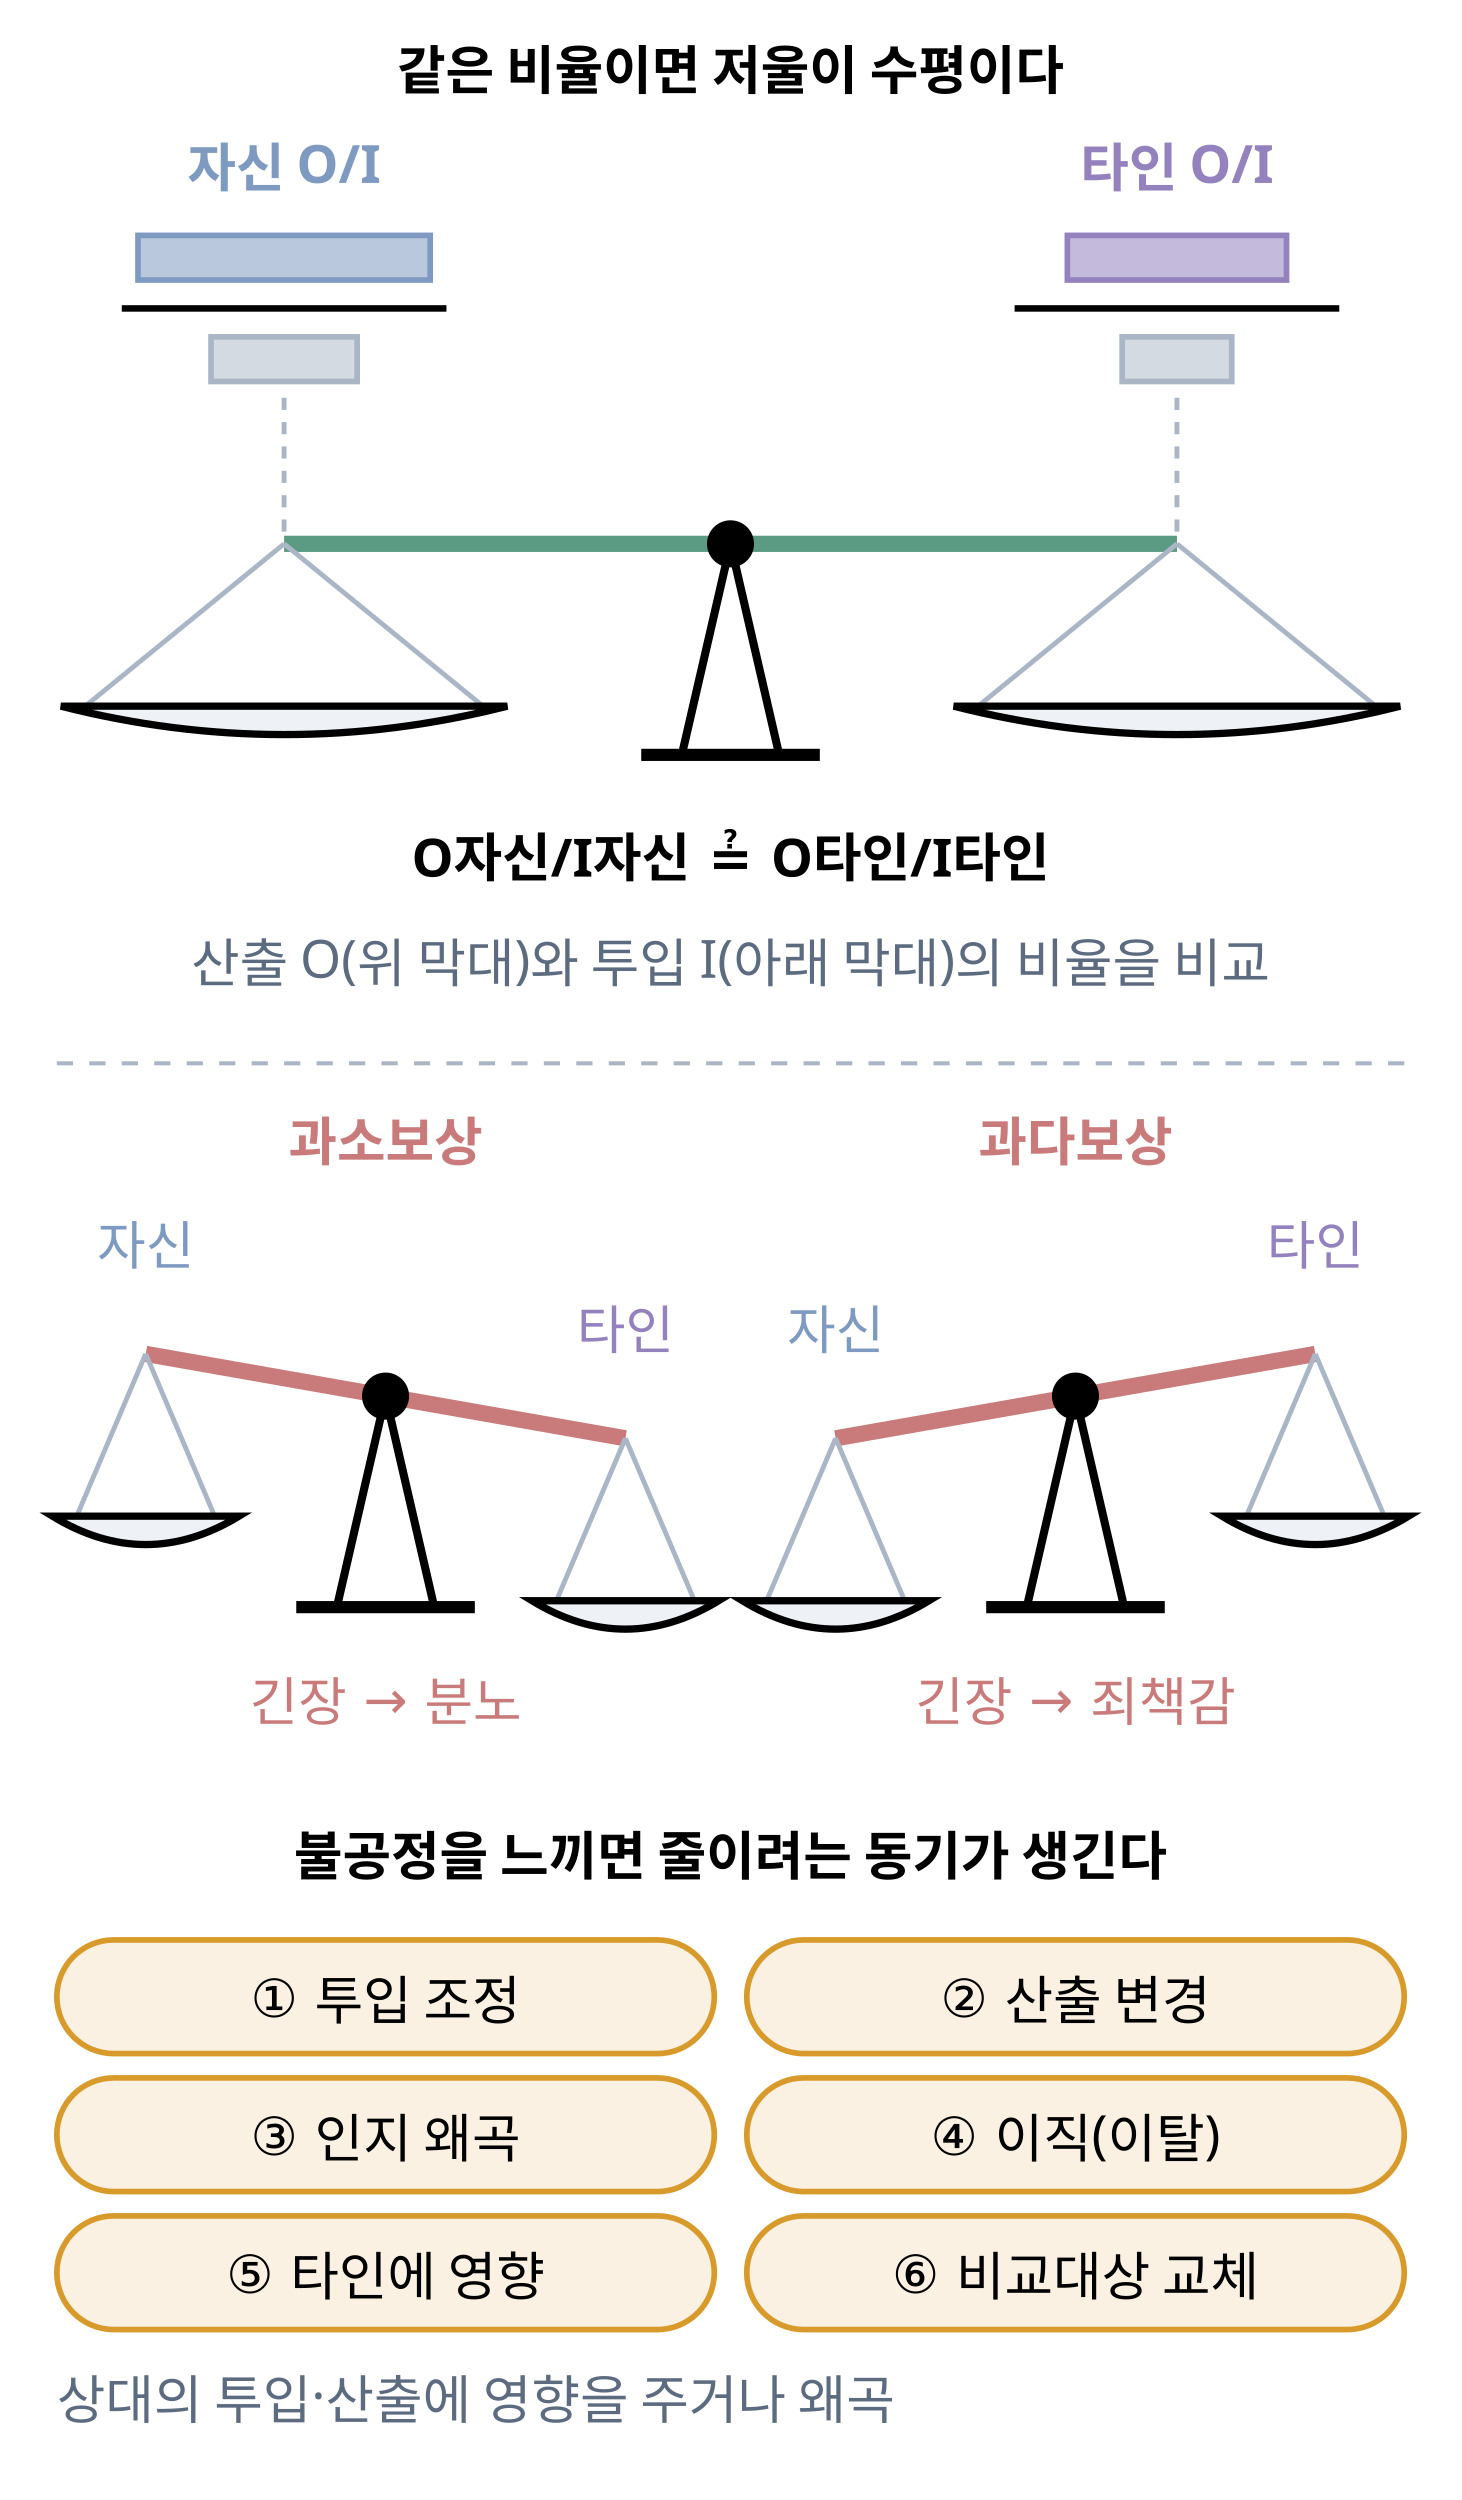
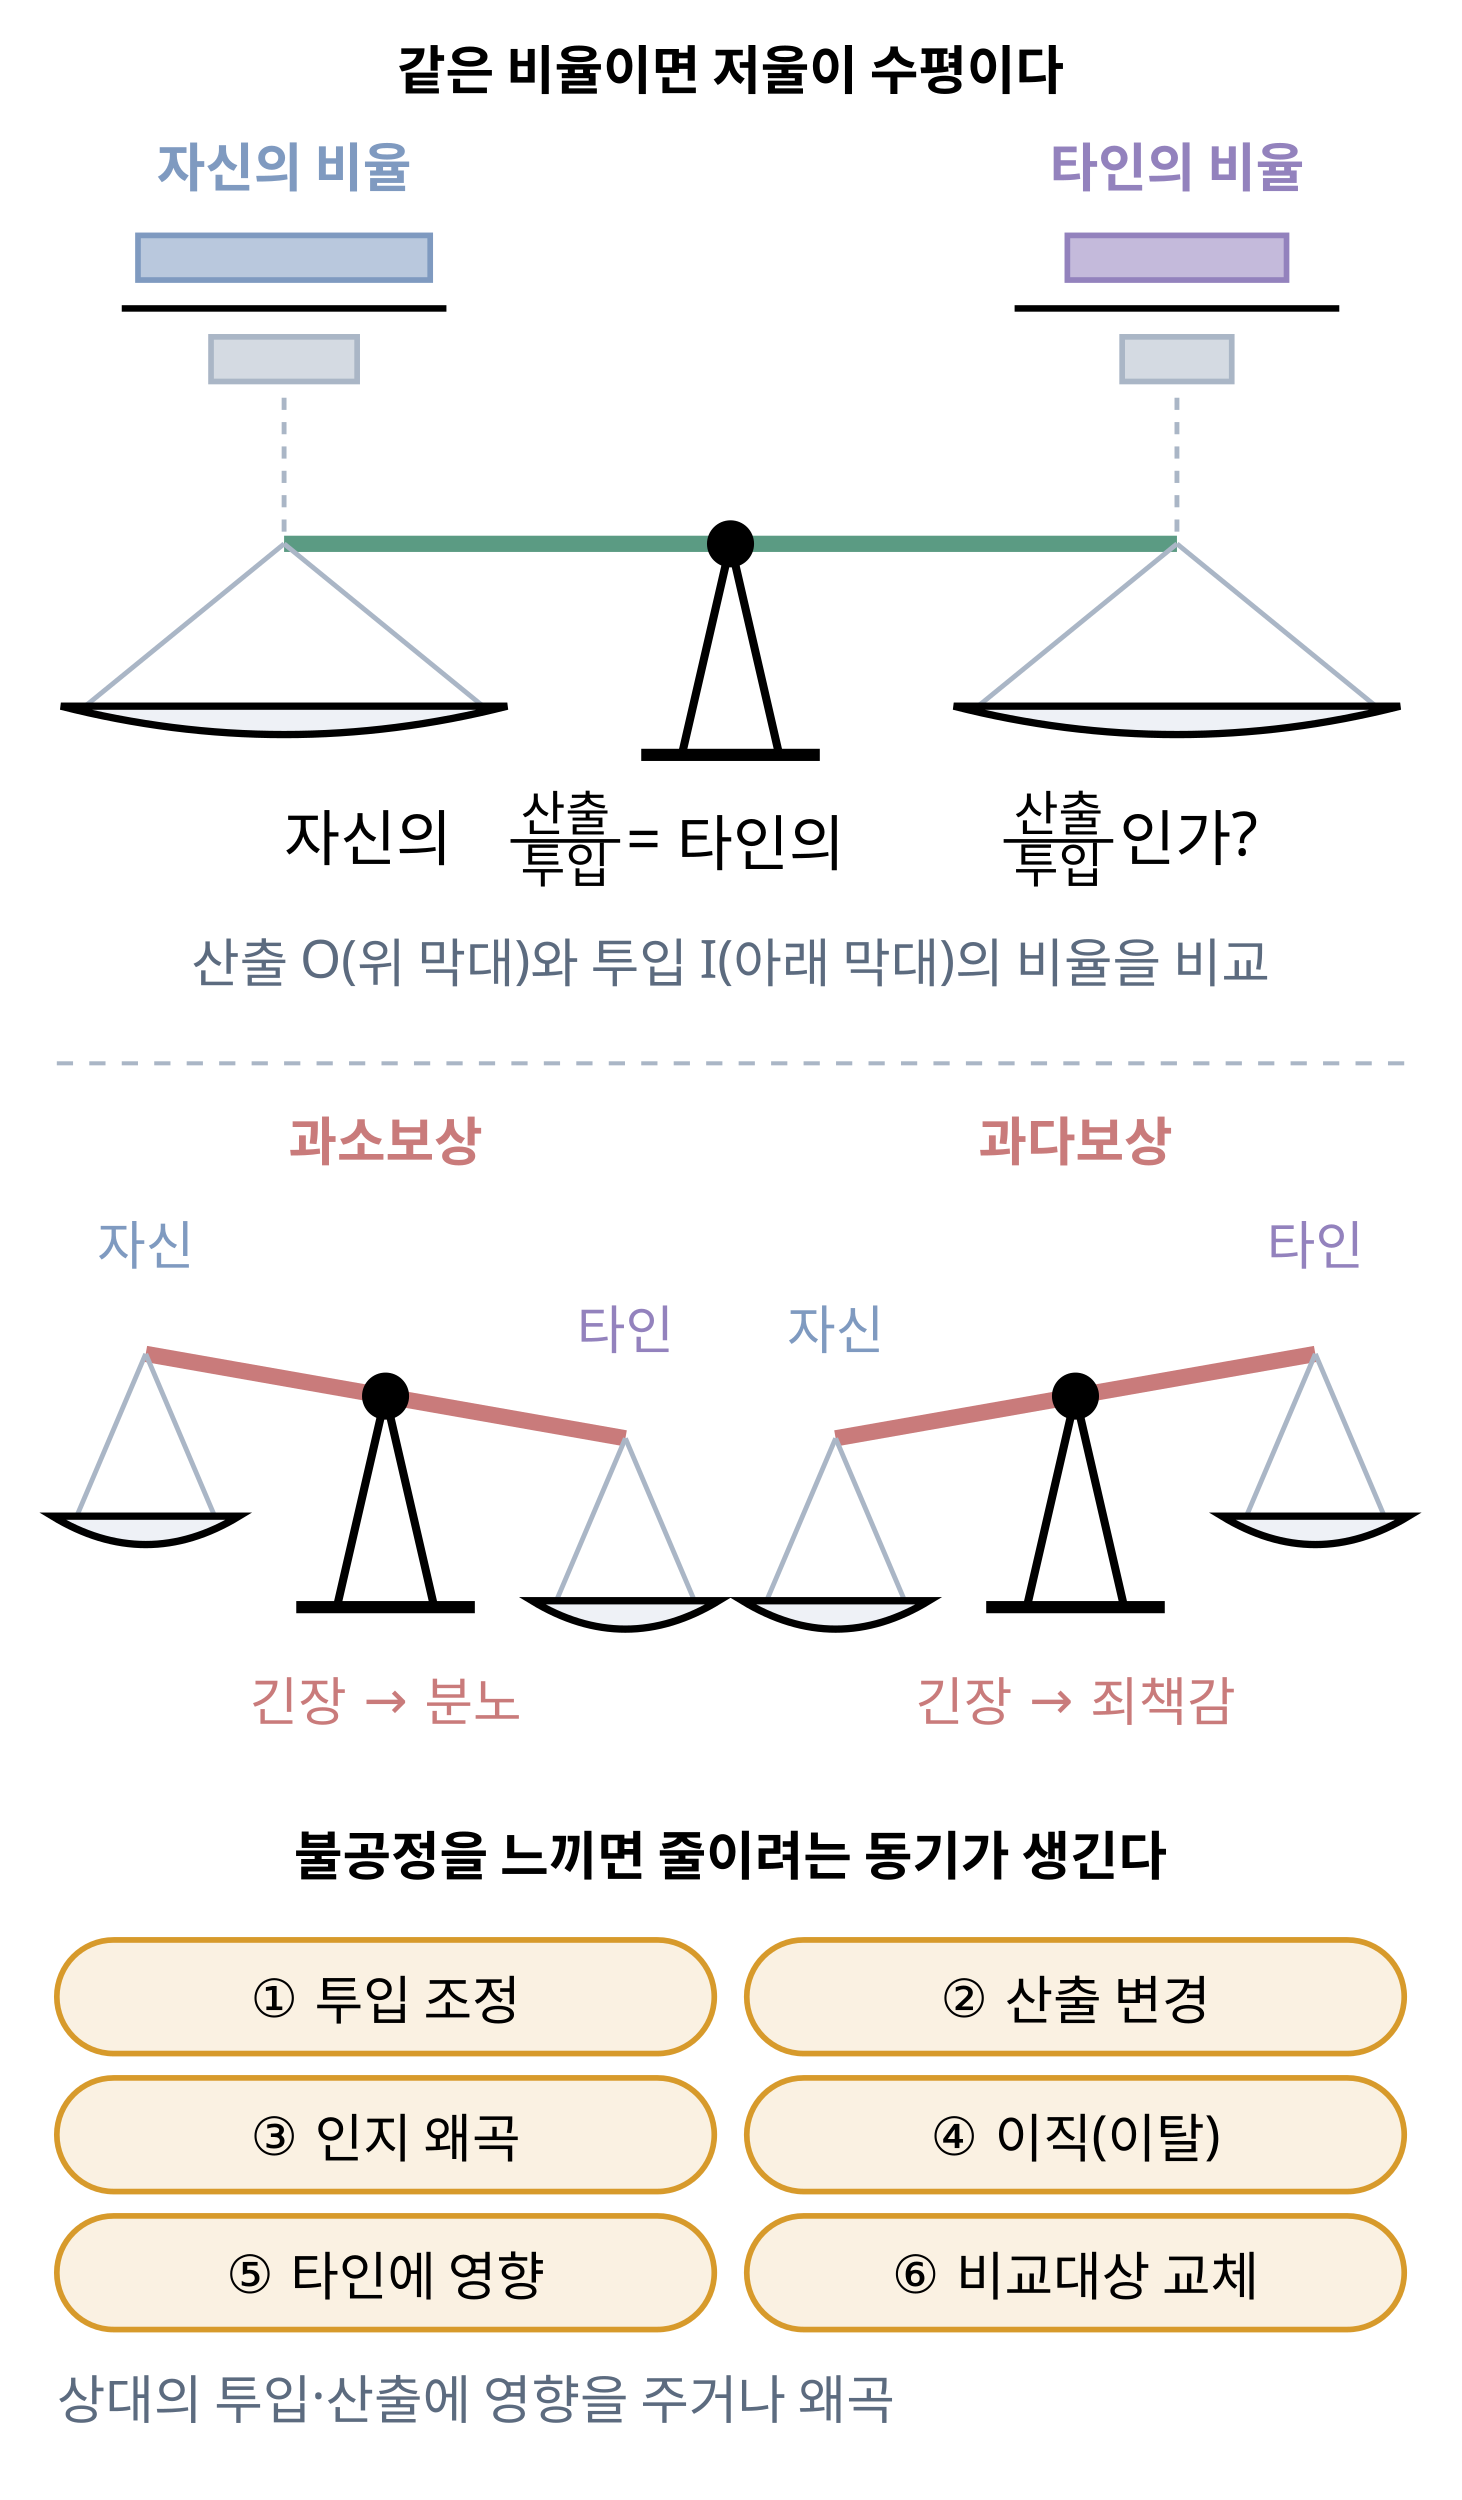
<svg xmlns="http://www.w3.org/2000/svg" class="si si-illus" viewBox="0 0 360 616" style="max-width:360px;color:var(--si-ink,var(--text,#1f2328))" role="img" aria-labelledby="adams-equity-theory-t" font-family="'Pretendard','Noto Sans KR','Apple SD Gothic Neo',sans-serif" font-size="13" fill="currentColor">
  <defs />
  <text x="180" y="22" text-anchor="middle" font-weight="700">같은 비율이면 저울이 수평이다</text>
  <polyline points="168,186 180,134 192,186" style="stroke:currentColor;fill:none" stroke-width="2" />
  <line x1="158" y1="186" x2="202" y2="186" style="stroke:currentColor;fill:none" stroke-width="3" />
  <line x1="70" y1="134" x2="290" y2="134" style="stroke:var(--si-green-s,#5b9b83);fill:none" stroke-width="4" />
  <circle cx="180" cy="134" r="5" style="stroke:currentColor;fill:currentColor" stroke-width="1.6" />
  <line x1="70" y1="134" x2="21" y2="174" style="stroke:var(--si-gray-s,#aab6c6);fill:none" stroke-width="1.2" />
  <line x1="70" y1="134" x2="119" y2="174" style="stroke:var(--si-gray-s,#aab6c6);fill:none" stroke-width="1.2" />
  <path d="M 15 174 L 125 174 Q 70 188 15 174 z" style="stroke:currentColor;fill:var(--si-gray-f,#eef1f6)" stroke-width="1.8" />
  <line x1="290" y1="134" x2="241" y2="174" style="stroke:var(--si-gray-s,#aab6c6);fill:none" stroke-width="1.2" />
  <line x1="290" y1="134" x2="339" y2="174" style="stroke:var(--si-gray-s,#aab6c6);fill:none" stroke-width="1.2" />
  <path d="M 235 174 L 345 174 Q 290 188 235 174 z" style="stroke:currentColor;fill:var(--si-gray-f,#eef1f6)" stroke-width="1.8" />
  <line x1="70" y1="98" x2="70" y2="134" style="stroke:var(--si-gray-s,#aab6c6);fill:none" stroke-width="1.2" stroke-dasharray="3 3" />
  <rect x="34" y="58" width="72" height="11" style="stroke:var(--si-blue-s,#7f9ac0);fill:var(--si-blue-s,#7f9ac0)" stroke-width="1.4" fill-opacity="0.55" />
  <line x1="30" y1="76" x2="110" y2="76" style="stroke:currentColor;fill:none" stroke-width="1.6" />
  <rect x="52" y="83" width="36" height="11" style="stroke:var(--si-gray-s,#aab6c6);fill:var(--si-gray-s,#aab6c6)" stroke-width="1.4" fill-opacity="0.5" />
  <line x1="290" y1="98" x2="290" y2="134" style="stroke:var(--si-gray-s,#aab6c6);fill:none" stroke-width="1.2" stroke-dasharray="3 3" />
  <rect x="263" y="58" width="54" height="11" style="stroke:var(--si-violet-s,#9382bd);fill:var(--si-violet-s,#9382bd)" stroke-width="1.4" fill-opacity="0.55" />
  <line x1="250" y1="76" x2="330" y2="76" style="stroke:currentColor;fill:none" stroke-width="1.6" />
  <rect x="276.5" y="83" width="27" height="11" style="stroke:var(--si-gray-s,#aab6c6);fill:var(--si-gray-s,#aab6c6)" stroke-width="1.4" fill-opacity="0.5" />
-   <text x="70" y="46" text-anchor="middle" font-weight="700" style="fill:var(--si-blue-s,#7f9ac0)">자신 O/I</text>
-   <text x="290" y="46" text-anchor="middle" font-weight="700" style="fill:var(--si-violet-s,#9382bd)">타인 O/I</text>
-   <text x="180" y="216" text-anchor="middle" font-weight="700">O자신/I자신 ≟ O타인/I타인</text>
+   <text x="70" y="46" text-anchor="middle" font-weight="700" style="fill:var(--si-blue-s,#7f9ac0)">자신의 비율</text>
+   <text x="290" y="46" text-anchor="middle" font-weight="700" style="fill:var(--si-violet-s,#9382bd)">타인의 비율</text>
+   <g class="si-rich" font-size="15">
+     <text x="70" y="212">자신의 </text>
+     <text x="139.3" y="204.8" text-anchor="middle" font-size="12">산출</text>
+     <line x1="125.8" y1="207.2" x2="152.8" y2="207.2" style="stroke:currentColor" stroke-width="0.9" />
+     <text x="139.3" y="217.5" text-anchor="middle" font-size="12">투입</text>
+     <text x="154.3" y="212">  = 타인의 </text>
+     <text x="260.8" y="204.8" text-anchor="middle" font-size="12">산출</text>
+     <line x1="247.3" y1="207.2" x2="274.3" y2="207.2" style="stroke:currentColor" stroke-width="0.9" />
+     <text x="260.8" y="217.5" text-anchor="middle" font-size="12">투입</text>
+     <text x="275.8" y="212">  인가?</text>
+   </g>
  <text x="180" y="242" text-anchor="middle" style="fill:var(--si-general,#5c6b7f)">산출 O(위 막대)와 투입 I(아래 막대)의 비율을 비교</text>
  <line x1="14" y1="262" x2="346" y2="262" style="stroke:var(--si-gray-s,#aab6c6);fill:none" stroke-width="1" stroke-dasharray="4 4" />
  <text x="95" y="286" text-anchor="middle" font-weight="700" style="fill:var(--si-rose-s,#c97b7b)">과소보상</text>
  <polyline points="83,396 95,344 107,396" style="stroke:currentColor;fill:none" stroke-width="2" />
  <line x1="73" y1="396" x2="117" y2="396" style="stroke:currentColor;fill:none" stroke-width="3" />
  <line x1="35.9" y1="333.6" x2="154.1" y2="354.4" style="stroke:var(--si-rose-s,#c97b7b);fill:none" stroke-width="4" />
  <circle cx="95" cy="344" r="5" style="stroke:currentColor;fill:currentColor" stroke-width="1.6" />
  <line x1="35.9" y1="333.6" x2="18.9" y2="373.6" style="stroke:var(--si-gray-s,#aab6c6);fill:none" stroke-width="1.2" />
  <line x1="35.9" y1="333.6" x2="52.9" y2="373.6" style="stroke:var(--si-gray-s,#aab6c6);fill:none" stroke-width="1.2" />
  <path d="M 12.912 373.581 L 58.912 373.581 Q 35.912 387.581 12.912 373.581 z" style="stroke:currentColor;fill:var(--si-gray-f,#eef1f6)" stroke-width="1.8" />
  <line x1="154.1" y1="354.4" x2="137.1" y2="394.4" style="stroke:var(--si-gray-s,#aab6c6);fill:none" stroke-width="1.2" />
  <line x1="154.1" y1="354.4" x2="171.1" y2="394.4" style="stroke:var(--si-gray-s,#aab6c6);fill:none" stroke-width="1.2" />
  <path d="M 131.088 394.419 L 177.088 394.419 Q 154.088 408.419 131.088 394.419 z" style="stroke:currentColor;fill:var(--si-gray-f,#eef1f6)" stroke-width="1.8" />
  <text x="35.9" y="311.6" text-anchor="middle" style="fill:var(--si-blue-s,#7f9ac0)">자신</text>
  <text x="154.1" y="332.4" text-anchor="middle" style="fill:var(--si-violet-s,#9382bd)">타인</text>
  <text x="95" y="424" text-anchor="middle" style="fill:var(--si-rose-s,#c97b7b)">긴장 → 분노</text>
  <text x="265" y="286" text-anchor="middle" font-weight="700" style="fill:var(--si-rose-s,#c97b7b)">과다보상</text>
  <polyline points="253,396 265,344 277,396" style="stroke:currentColor;fill:none" stroke-width="2" />
  <line x1="243" y1="396" x2="287" y2="396" style="stroke:currentColor;fill:none" stroke-width="3" />
  <line x1="205.9" y1="354.4" x2="324.1" y2="333.6" style="stroke:var(--si-rose-s,#c97b7b);fill:none" stroke-width="4" />
  <circle cx="265" cy="344" r="5" style="stroke:currentColor;fill:currentColor" stroke-width="1.6" />
  <line x1="205.9" y1="354.4" x2="188.9" y2="394.4" style="stroke:var(--si-gray-s,#aab6c6);fill:none" stroke-width="1.2" />
  <line x1="205.9" y1="354.4" x2="222.9" y2="394.4" style="stroke:var(--si-gray-s,#aab6c6);fill:none" stroke-width="1.2" />
  <path d="M 182.912 394.419 L 228.912 394.419 Q 205.912 408.419 182.912 394.419 z" style="stroke:currentColor;fill:var(--si-gray-f,#eef1f6)" stroke-width="1.8" />
  <line x1="324.1" y1="333.6" x2="307.1" y2="373.6" style="stroke:var(--si-gray-s,#aab6c6);fill:none" stroke-width="1.2" />
  <line x1="324.1" y1="333.6" x2="341.1" y2="373.6" style="stroke:var(--si-gray-s,#aab6c6);fill:none" stroke-width="1.2" />
  <path d="M 301.088 373.581 L 347.088 373.581 Q 324.088 387.581 301.088 373.581 z" style="stroke:currentColor;fill:var(--si-gray-f,#eef1f6)" stroke-width="1.8" />
  <text x="205.9" y="332.4" text-anchor="middle" style="fill:var(--si-blue-s,#7f9ac0)">자신</text>
  <text x="324.1" y="311.6" text-anchor="middle" style="fill:var(--si-violet-s,#9382bd)">타인</text>
  <text x="265" y="424" text-anchor="middle" style="fill:var(--si-rose-s,#c97b7b)">긴장 → 죄책감</text>
  <text x="180" y="462" text-anchor="middle" font-weight="700">불공정을 느끼면 줄이려는 동기가 생긴다</text>
  <rect x="14" y="478" width="162" height="28" rx="14" style="stroke:var(--si-amber-s,#d79a2b);fill:var(--si-amber-s,#d79a2b)" stroke-width="1.4" fill-opacity="0.14" />
  <text x="95" y="497" text-anchor="middle">① 투입 조정</text>
  <rect x="184" y="478" width="162" height="28" rx="14" style="stroke:var(--si-amber-s,#d79a2b);fill:var(--si-amber-s,#d79a2b)" stroke-width="1.4" fill-opacity="0.14" />
  <text x="265" y="497" text-anchor="middle">② 산출 변경</text>
  <rect x="14" y="512" width="162" height="28" rx="14" style="stroke:var(--si-amber-s,#d79a2b);fill:var(--si-amber-s,#d79a2b)" stroke-width="1.4" fill-opacity="0.14" />
  <text x="95" y="531" text-anchor="middle">③ 인지 왜곡</text>
  <rect x="184" y="512" width="162" height="28" rx="14" style="stroke:var(--si-amber-s,#d79a2b);fill:var(--si-amber-s,#d79a2b)" stroke-width="1.4" fill-opacity="0.14" />
  <text x="265" y="531" text-anchor="middle">④ 이직(이탈)</text>
  <rect x="14" y="546" width="162" height="28" rx="14" style="stroke:var(--si-amber-s,#d79a2b);fill:var(--si-amber-s,#d79a2b)" stroke-width="1.4" fill-opacity="0.14" />
  <text x="95" y="565" text-anchor="middle">⑤ 타인에 영향</text>
  <rect x="184" y="546" width="162" height="28" rx="14" style="stroke:var(--si-amber-s,#d79a2b);fill:var(--si-amber-s,#d79a2b)" stroke-width="1.4" fill-opacity="0.14" />
  <text x="265" y="565" text-anchor="middle">⑥ 비교대상 교체</text>
  <text x="14" y="596" style="fill:var(--si-general,#5c6b7f)">상대의 투입·산출에 영향을 주거나 왜곡</text>
</svg>
